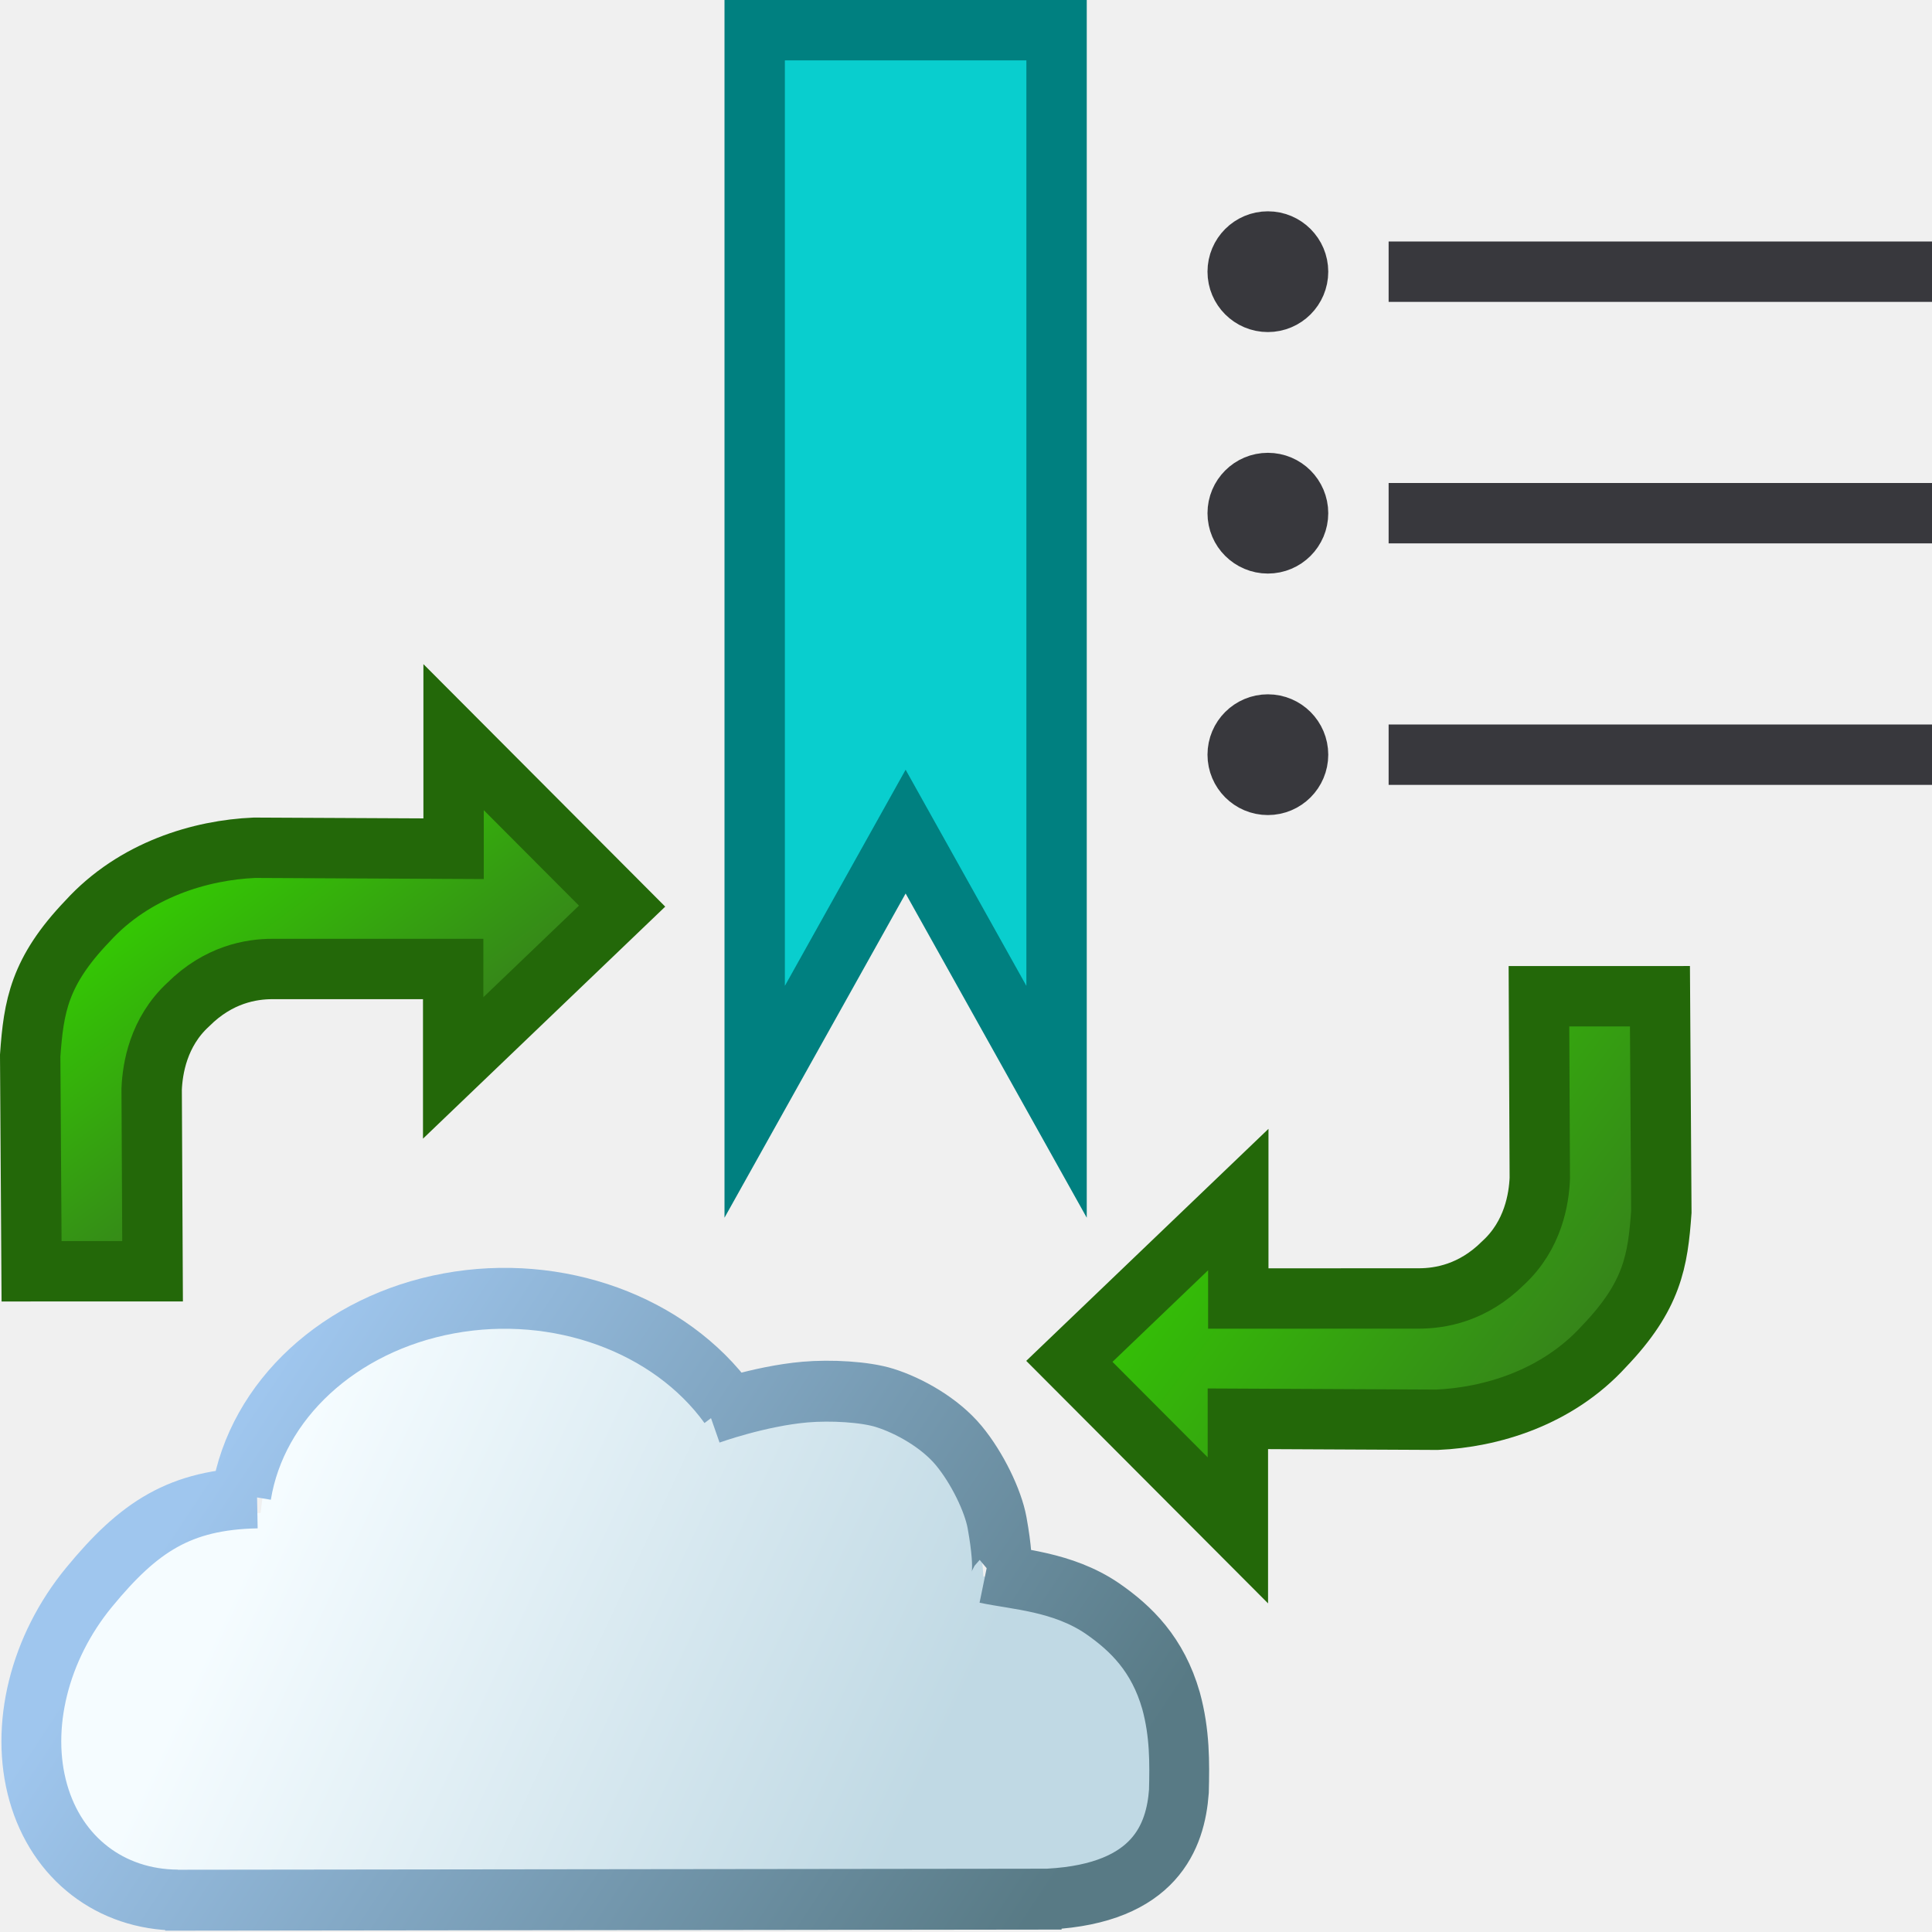
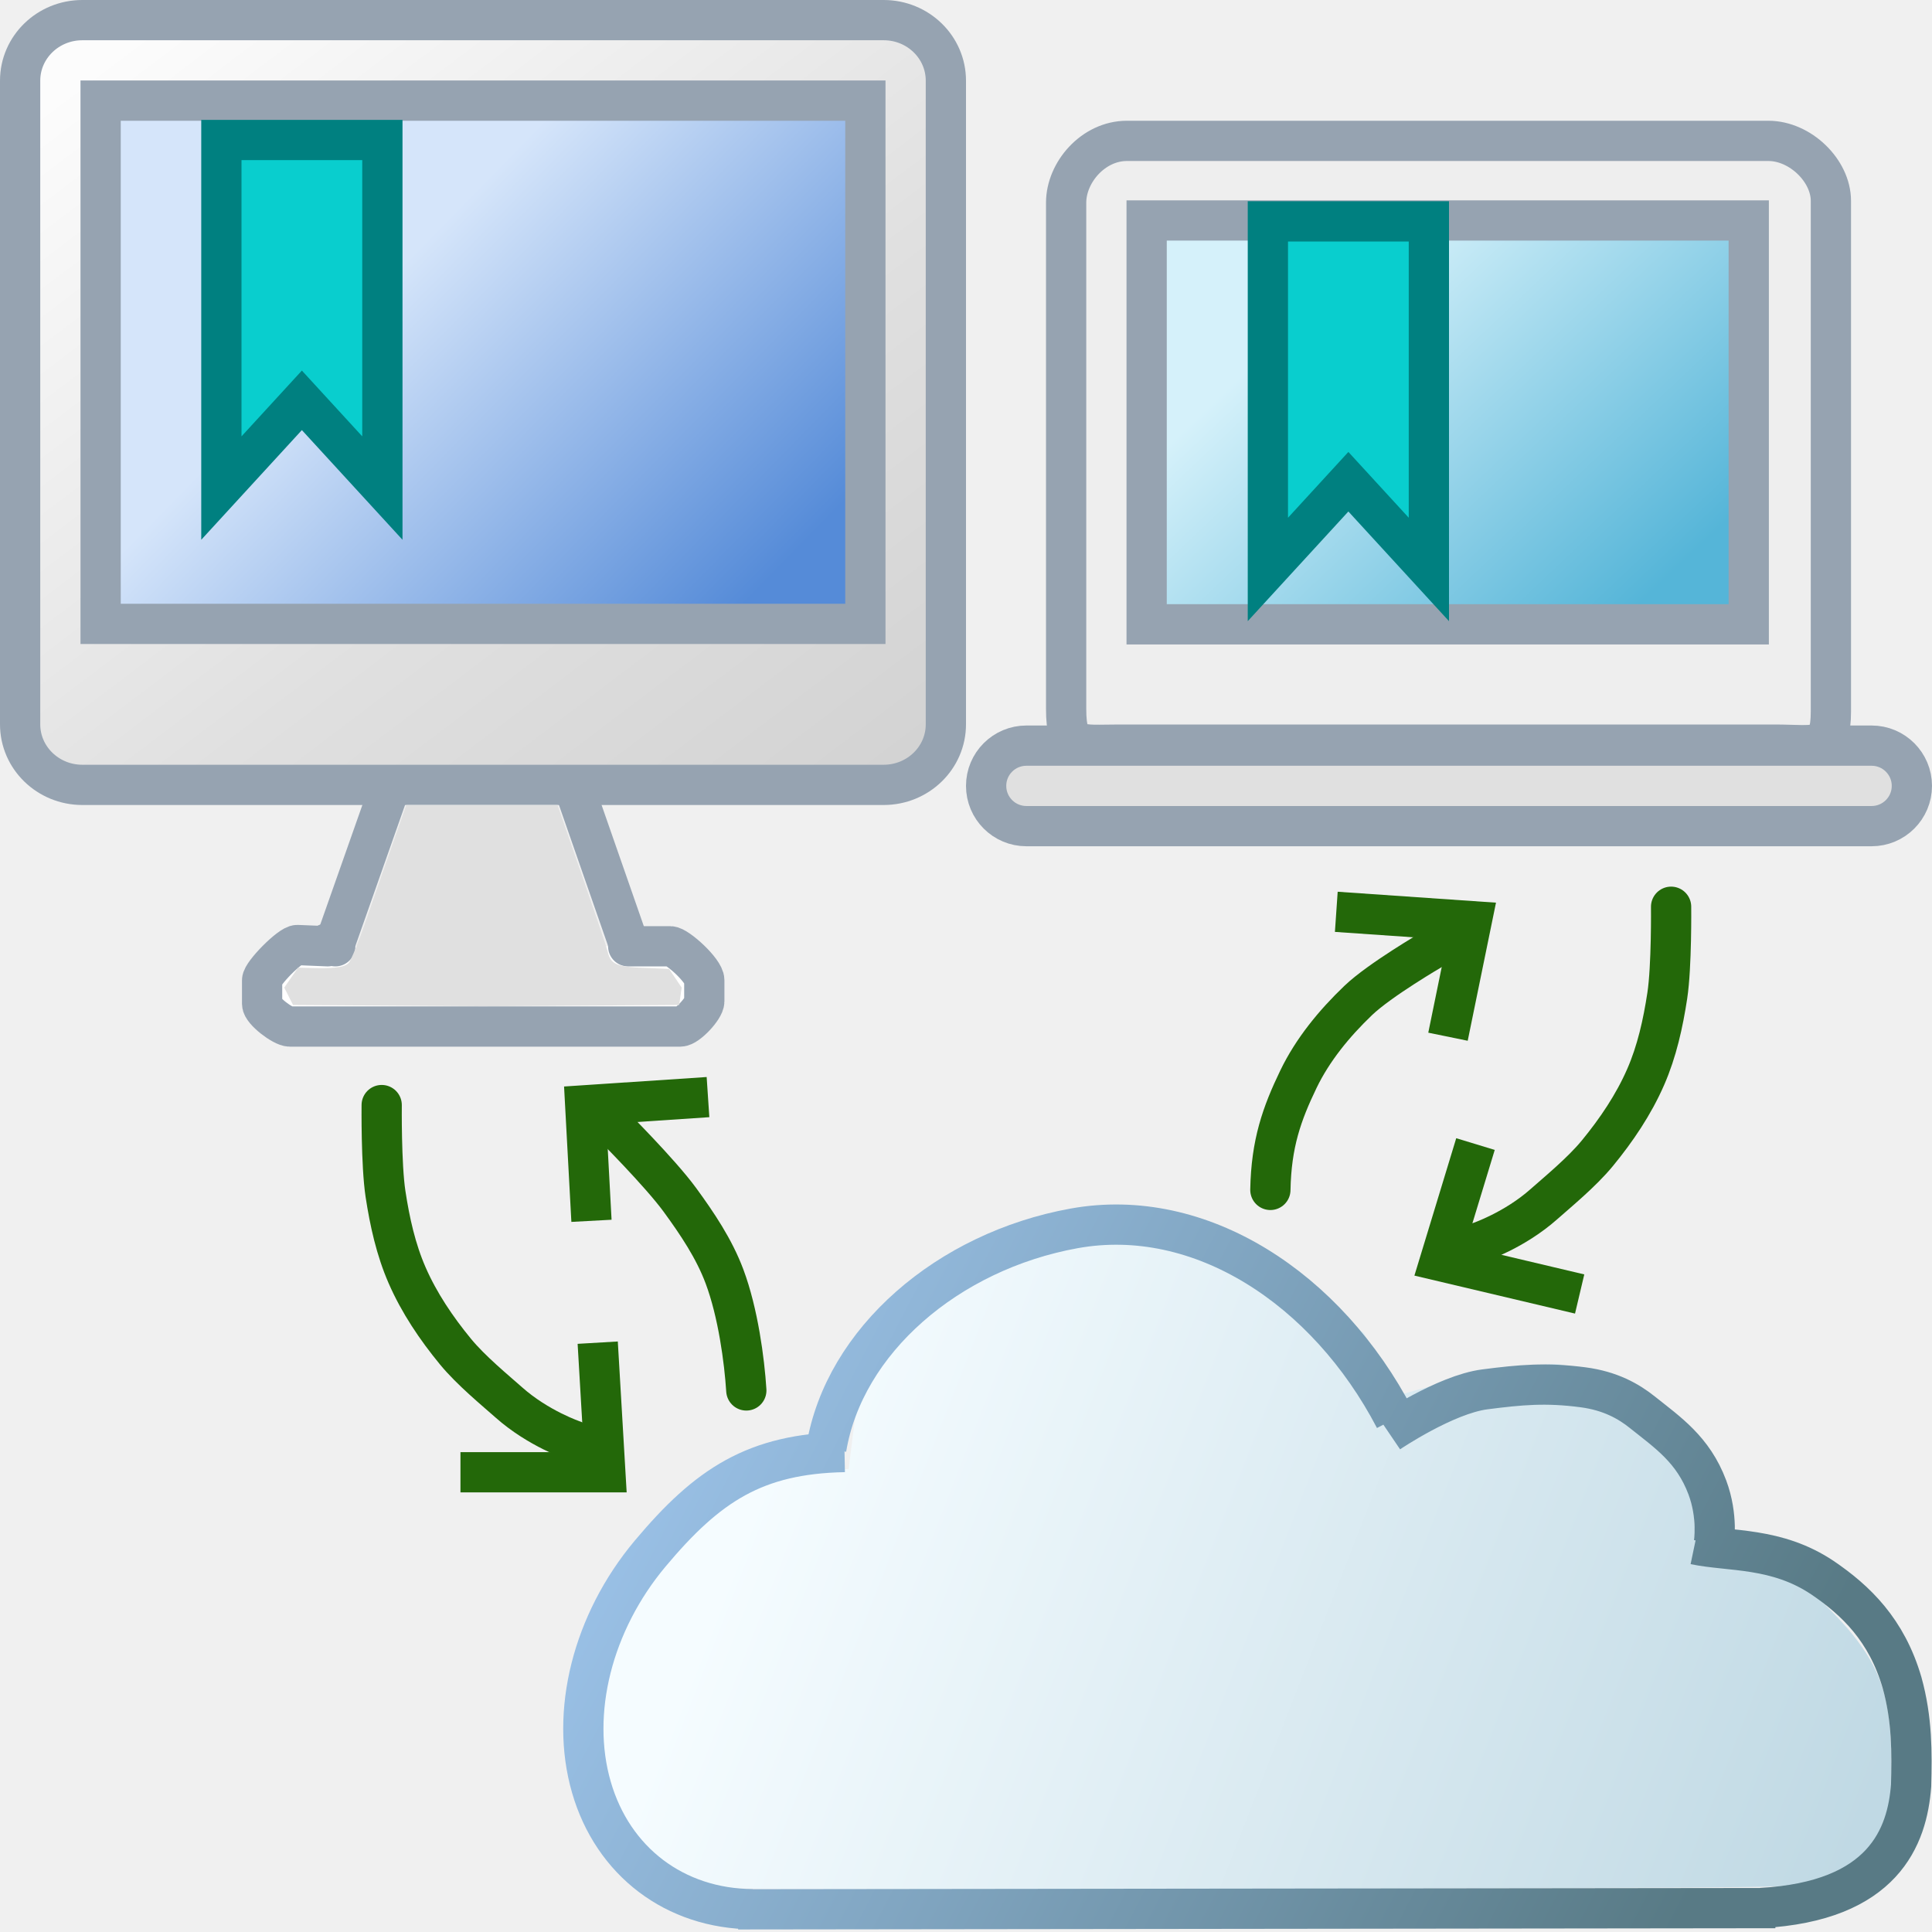
- <svg xmlns="http://www.w3.org/2000/svg" id="SVGRoot" width="32" height="32" version="1.1" viewBox="0 0 32 32">
+ <svg xmlns="http://www.w3.org/2000/svg" id="SVGRoot" width="48" height="48" version="1.1" viewBox="0 0 48 48">
  <defs>
-     <linearGradient id="linearGradient1728" x1="24.233" x2="27.329" y1="1043.4" y2="1047.6" gradientTransform="matrix(-.99999 0 0 -1 31.001 1061.9)" gradientUnits="userSpaceOnUse">
-       <stop stop-color="#367b1d" offset="0" />
-       <stop stop-color="#34c604" offset="1" />
-     </linearGradient>
-     <linearGradient id="linearGradient1722" x1="22.156" x2="28.346" y1="1044.4" y2="1049.1" gradientTransform="translate(-2.9838 -1024.3)" gradientUnits="userSpaceOnUse">
-       <stop stop-color="#34c604" offset="0" />
-       <stop stop-color="#367b1d" offset="1" />
-     </linearGradient>
-     <linearGradient id="linearGradient6101" x1="76.825" x2="111.76" y1="90.711" y2="109.46" gradientTransform="matrix(.50001 0 0 .56495 -14.977 -19.174)" gradientUnits="userSpaceOnUse">
+     <linearGradient id="linearGradient6101" x1="70.489" x2="121.96" y1="92.925" y2="115.61" gradientTransform="matrix(.50001 0 0 .56495 -14.986 -19.236)" gradientUnits="userSpaceOnUse">
      <stop stop-color="#f5fcff" offset="0" />
      <stop stop-color="#c0d9e4" offset="1" />
    </linearGradient>
-     <linearGradient id="linearGradient6099" x1="72.261" x2="117.2" y1="89.276" y2="120.21" gradientTransform="matrix(.48444 0 0 .49747 -13.544 -11.787)" gradientUnits="userSpaceOnUse">
+     <linearGradient id="linearGradient6099" x1="61.442" x2="116.16" y1="86.68" y2="115.85" gradientTransform="matrix(.48444 0 0 .49747 -13.554 -11.849)" gradientUnits="userSpaceOnUse">
      <stop stop-color="#9fc6ee" offset="0" />
      <stop stop-color="#587a85" offset="1" />
    </linearGradient>
+     <linearGradient id="linearGradient7" x1="29.768" x2="46.674" y1="5.709" y2="26.67" gradientTransform="matrix(1.2072 0 0 1.1344 -33.906 -4.6046)" gradientUnits="userSpaceOnUse">
+       <stop stop-color="#fcfcfc" offset="0" />
+       <stop stop-color="#e0e0e0" offset=".5" />
+       <stop stop-color="#ccc" offset="1" />
+     </linearGradient>
+     <linearGradient id="linearGradient5" x1="33.488" x2="41.01" y1="6.806" y2="14.744" gradientUnits="userSpaceOnUse">
+       <stop stop-color="#d5f1fa" offset="0" />
+       <stop stop-color="#55b5d8" offset="1" />
+     </linearGradient>
+     <linearGradient id="linearGradient4" x1="10.25" x2="18.813" y1="6.312" y2="14.688" gradientUnits="userSpaceOnUse">
+       <stop stop-color="#d5e5fa" offset="0" />
+       <stop stop-color="#558bd8" offset="1" />
+     </linearGradient>
  </defs>
+   <path d="m17.757 46.891c-1.396-0.247-2.384-1.327-2.698-2.947-0.087-0.45-0.093-1.417-0.011-1.889 0.466-2.699 2.332-4.907 4.63-5.477 0.178-0.044 0.416-0.065 0.828-0.071l0.578-0.009 0.114-0.911c0.126-1.013 0.173-1.199 0.454-1.812 0.246-0.538 0.538-0.983 0.964-1.47 2.507-2.866 7.525-1.598 9.707-0.484 0.381 0.194 1.14 0.81 1.365 1.127 0.155 0.219 0.188 0.041 0.256 0.327 0.07 0.295 0.652 1.441 0.709 1.422 0.615-0.202 1.629-0.45 2.262-0.54 0.571-0.081 1.504-0.35 1.921-0.246 0.676 0.168 1.454 0.232 1.914 0.768 0.344 0.401 0.622 0.656 0.789 1.217 0.085 0.287 0.502 1.203 0.551 1.823l0.038 0.618-0.139-0.027c0.071 0.01 0.227 0.027 0.347 0.039 0.497 0.048 2.081 0.739 2.578 1.124 0.232 0.18 0.85 0.808 1.097 1.116 0.767 0.954 0.98 1.682 0.981 3.356 3.11e-4 0.628-0.011 0.85-0.054 1.058-0.175 0.856-0.677 1.403-1.539 1.677-0.695 0.221-0.124 0.204-8 0.232-12.1 0.043-19.331 0.036-19.641-0.019z" fill="url(#linearGradient6101)" stroke-width="0" />
+   <g fill="none">
+     <path d="m34.504 35.594s1.4-0.949 2.389-1.076c0.895-0.115 1.516-0.172 2.438-0.051 0.675 0.089 1.131 0.346 1.475 0.622 0.625 0.5 1.259 0.923 1.612 1.864 0.272 0.725 0.163 1.392 0.163 1.392m-0.476 0.026c0.874 0.183 2.032 0.061 3.175 0.827 0.83 0.564 1.594 1.298 1.975 2.604 0.255 0.913 0.247 1.752 0.226 2.56-0.095 1.267-0.681 2.877-3.731 3.042m-25.412 0.033 25.77-0.031m-25.41 0.027c-1.928-0.011-3.471-1.18-4.006-3.034-0.535-1.854 0.027-4.088 1.459-5.798 1.432-1.71 2.613-2.483 4.831-2.526m-0.453-0.088c0.443-2.675 3.018-4.9 6.155-5.468 3.137-0.568 6.282 1.492 7.97 4.728" stroke="url(#linearGradient6099)" />
+     <g stroke="#236809" stroke-width="1px">
+       <path d="m9.483 27.455s-0.016 1.481 0.095 2.21c0.105 0.689 0.258 1.382 0.537 2.02 0.299 0.685 0.725 1.316 1.2 1.894 0.387 0.472 1.002 0.975 1.326 1.263 0.736 0.654 1.61 0.947 1.61 0.947" stroke-linecap="round" />
+       <path d="m11.44 36.578h3.599l-0.189-3.22" />
+       <path d="m14.695 30.331-0.155-2.871 3.05-0.203" />
+       <path d="m15.203 27.942s1.191 1.189 1.686 1.865c0.434 0.594 0.853 1.217 1.111 1.906 0.337 0.9 0.495 2.087 0.542 2.832" stroke-linecap="round" />
+       <path d="m41.518 22.528s0.016 1.481-0.095 2.21c-0.105 0.689-0.258 1.382-0.537 2.02-0.299 0.685-0.725 1.316-1.2 1.894-0.387 0.472-1.002 0.975-1.326 1.263-0.736 0.654-1.61 0.947-1.61 0.947" stroke-linecap="round" />
+       <path d="m39.246 32.149-3.472-0.821 0.884-2.904" />
+       <path d="m35.975 25.757 0.588-2.871-3.363-0.232" />
+       <path d="m35.577 23.59s-1.295 0.753-1.831 1.265c-0.593 0.567-1.132 1.221-1.488 1.96-0.41 0.851-0.675 1.593-0.696 2.748" stroke-linecap="round" />
+     </g>
+   </g>
  <g>
-     <path d="m25.49 16.501 2.004-5e-4 0.023 3.572c-0.058 0.813-0.148 1.391-0.949 2.227-0.781 0.858-1.882 1.178-2.765 1.216l-3.3-0.016v1.848l-2.791-2.799 2.798-2.68v1.639l2.996-1e-3c0.347-1e-3 0.889-0.088 1.392-0.589 0.499-0.459 0.592-1.066 0.606-1.4z" fill="url(#linearGradient1722)" stroke="#236809" stroke-width="1px" />
-     <path d="m2.527 21.056-2.004 5e-4 -0.023-3.572c0.058-0.813 0.148-1.391 0.948-2.227 0.781-0.858 1.882-1.178 2.765-1.216l3.3 0.016v-1.848l2.791 2.799-2.798 2.68v-1.639h-2.996c-0.347 0-0.889 0.088-1.392 0.589-0.499 0.459-0.592 1.066-0.606 1.4z" fill="url(#linearGradient1728)" stroke="#236809" stroke-width="1px" />
-     <path d="m12.5 0.5v17.749l2.5-4.475 2.5 4.475v-17.749z" fill="#09cece" stroke="#008080" />
+     <g stroke="#96a3b1" stroke-linecap="round">
+       <path d="m27.997 3.5h15.938c0.793 0 1.553 0.741 1.553 1.49v12.689c0 1.014-0.375 0.821-1.389 0.821h-16.285c-1.014 0-1.326 0.13-1.326-0.884v-12.582c0-0.749 0.671-1.534 1.509-1.534z" fill="#eee" stroke-linejoin="round" />
+       <rect x="24.5" y="18.525" width="23" height="2" rx="1" ry="1" fill="#e0e0e0" stroke-linejoin="round" stroke-width="1" />
+       <rect x="28.488" y="5.478" width="14.959" height="10.033" fill="url(#linearGradient5)" />
+     </g>
+     <path d="m31.5 5.5v8.648l2-2.18 2 2.18v-8.648z" fill="#09cece" stroke="#008080" />
  </g>
-   <g transform="matrix(.57618 0 0 .58649 -7.8371 3.6171)">
-     <path d="m17.766 46.953c-1.396-0.247-2.384-1.327-2.698-2.947-0.087-0.45-0.093-1.417-0.011-1.889 0.466-2.699 2.332-4.907 4.63-5.477 0.178-0.044 0.416-0.065 0.828-0.071l0.578-0.009 0.114-0.911c0.126-1.013 0.173-1.199 0.454-1.812 0.246-0.538 0.538-0.983 0.964-1.47 2.507-2.866 7.146-3.176 10.086-0.674 0.326 0.277 0.762 0.747 0.986 1.063 0.155 0.219 0.188 0.293 0.256 0.579 0.07 0.295 0.084 0.326 0.141 0.307 0.615-0.202 1.944-0.513 2.578-0.603 0.571-0.081 1.693-0.056 2.111 0.048 0.676 0.168 1.391 0.611 1.851 1.147 0.344 0.401 0.749 1.161 0.916 1.722 0.085 0.287 0.234 1.293 0.283 1.913l0.038 0.484 0.128 0.018c0.071 0.01 0.227 0.027 0.347 0.039 0.497 0.048 2.081 0.739 2.578 1.124 0.232 0.18 0.85 0.808 1.097 1.116 0.767 0.954 0.98 1.682 0.981 3.356 3.11e-4 0.628-0.011 0.85-0.054 1.058-0.175 0.856-0.677 1.403-1.539 1.677-0.695 0.221-0.124 0.204-8 0.232-12.1 0.043-19.331 0.036-19.641-0.019z" fill="url(#linearGradient6101)" stroke-width="0" />
-     <path d="m33.998 33.762s1.411-0.502 2.753-0.616c0.723-0.061 1.709-0.011 2.282 0.165 0.699 0.215 1.589 0.703 2.133 1.35 0.526 0.625 0.983 1.551 1.098 2.175 0.279 1.516 0.059 1.704 0.059 1.704m-0.386-0.287c0.874 0.183 2.21 0.24 3.353 1.005 0.83 0.564 1.594 1.298 1.975 2.604 0.255 0.913 0.247 1.752 0.226 2.56-0.095 1.267-0.681 2.877-3.731 3.042m-25.412 0.033 25.77-0.031m-25.41 0.027c-1.928-0.011-3.471-1.18-4.006-3.034-0.535-1.854 0.027-4.088 1.459-5.798 1.432-1.71 2.613-2.483 4.831-2.526m-0.453-0.088c0.443-2.675 2.829-4.837 5.966-5.405 3.137-0.568 6.353 0.579 8.041 2.868" fill="none" stroke="url(#linearGradient6099)" stroke-width="1.72" />
+   <g>
+     <rect x=".5" y=".5" width="23" height="19" rx="1.545" ry="1.504" fill="url(#linearGradient7)" stroke="#96a3b1" stroke-linecap="round" stroke-linejoin="round" />
+     <rect x="2.5" y="2.5" width="19" height="13" fill="url(#linearGradient4)" stroke="#96a3b1" stroke-linecap="round" />
+     <path d="m5.5 3.478v8.648l2-2.18 2 2.18v-8.648z" fill="#09cece" stroke="#008080" />
  </g>
-   <g transform="translate(0,1)" stroke="#38383d">
-     <path d="m23 3.5 9 1e-7" fill="none" />
-     <circle cx="21" cy="3.5" r=".5" fill="#ffd977" stroke-linecap="square" />
+   <g transform="translate(-24,2)" stroke="#96a3b1">
+     <path d="m33.714 17.488-1.513 4.293" fill="none" stroke-width="1px" />
+     <path d="m38.26 17.551 1.388 3.981" fill="none" stroke-width="1px" />
+     <path d="m32.33 21.51-0.223-0.062m7.5 0.062h1.047c0.173 0 0.844 0.608 0.844 0.844v0.525c0 0.173-0.421 0.625-0.594 0.625h-9.704c-0.173 0-0.688-0.389-0.688-0.562v-0.588c0-0.173 0.702-0.882 0.875-0.875l0.755 0.031" fill="#fff" stroke-linecap="round" stroke-linejoin="round" />
  </g>
-   <g transform="translate(0,5)" stroke="#38383d">
-     <path d="m23 3.5 9 1e-7" fill="none" />
-     <circle cx="21" cy="3.5" r=".5" fill="#ffd977" stroke-linecap="square" />
-   </g>
-   <g transform="translate(0,9)" stroke="#38383d">
-     <path d="m23 3.5 9 1e-7" fill="none" />
-     <circle cx="21" cy="3.5" r=".5" fill="#ffd977" stroke-linecap="square" />
-   </g>
+   <path d="m7.062 24.536 0.344-0.495 0.404 0.01c0.593 0.015 0.769-0.042 0.851-0.124 0.057-0.057 0.252-0.535 0.433-1.062 0.181-0.528 0.481-1.388 0.665-1.912l0.335-0.953 3.758-2.39e-4 0.602 1.734c0.331 0.954 0.62 1.81 0.642 1.902 0.081 0.339 0.219 0.393 1.066 0.416l0.462 0.021 0.312 0.464-0.062 0.432-4.875 0.031-4.719-0.031z" fill="#e0e0e0" />
</svg>
